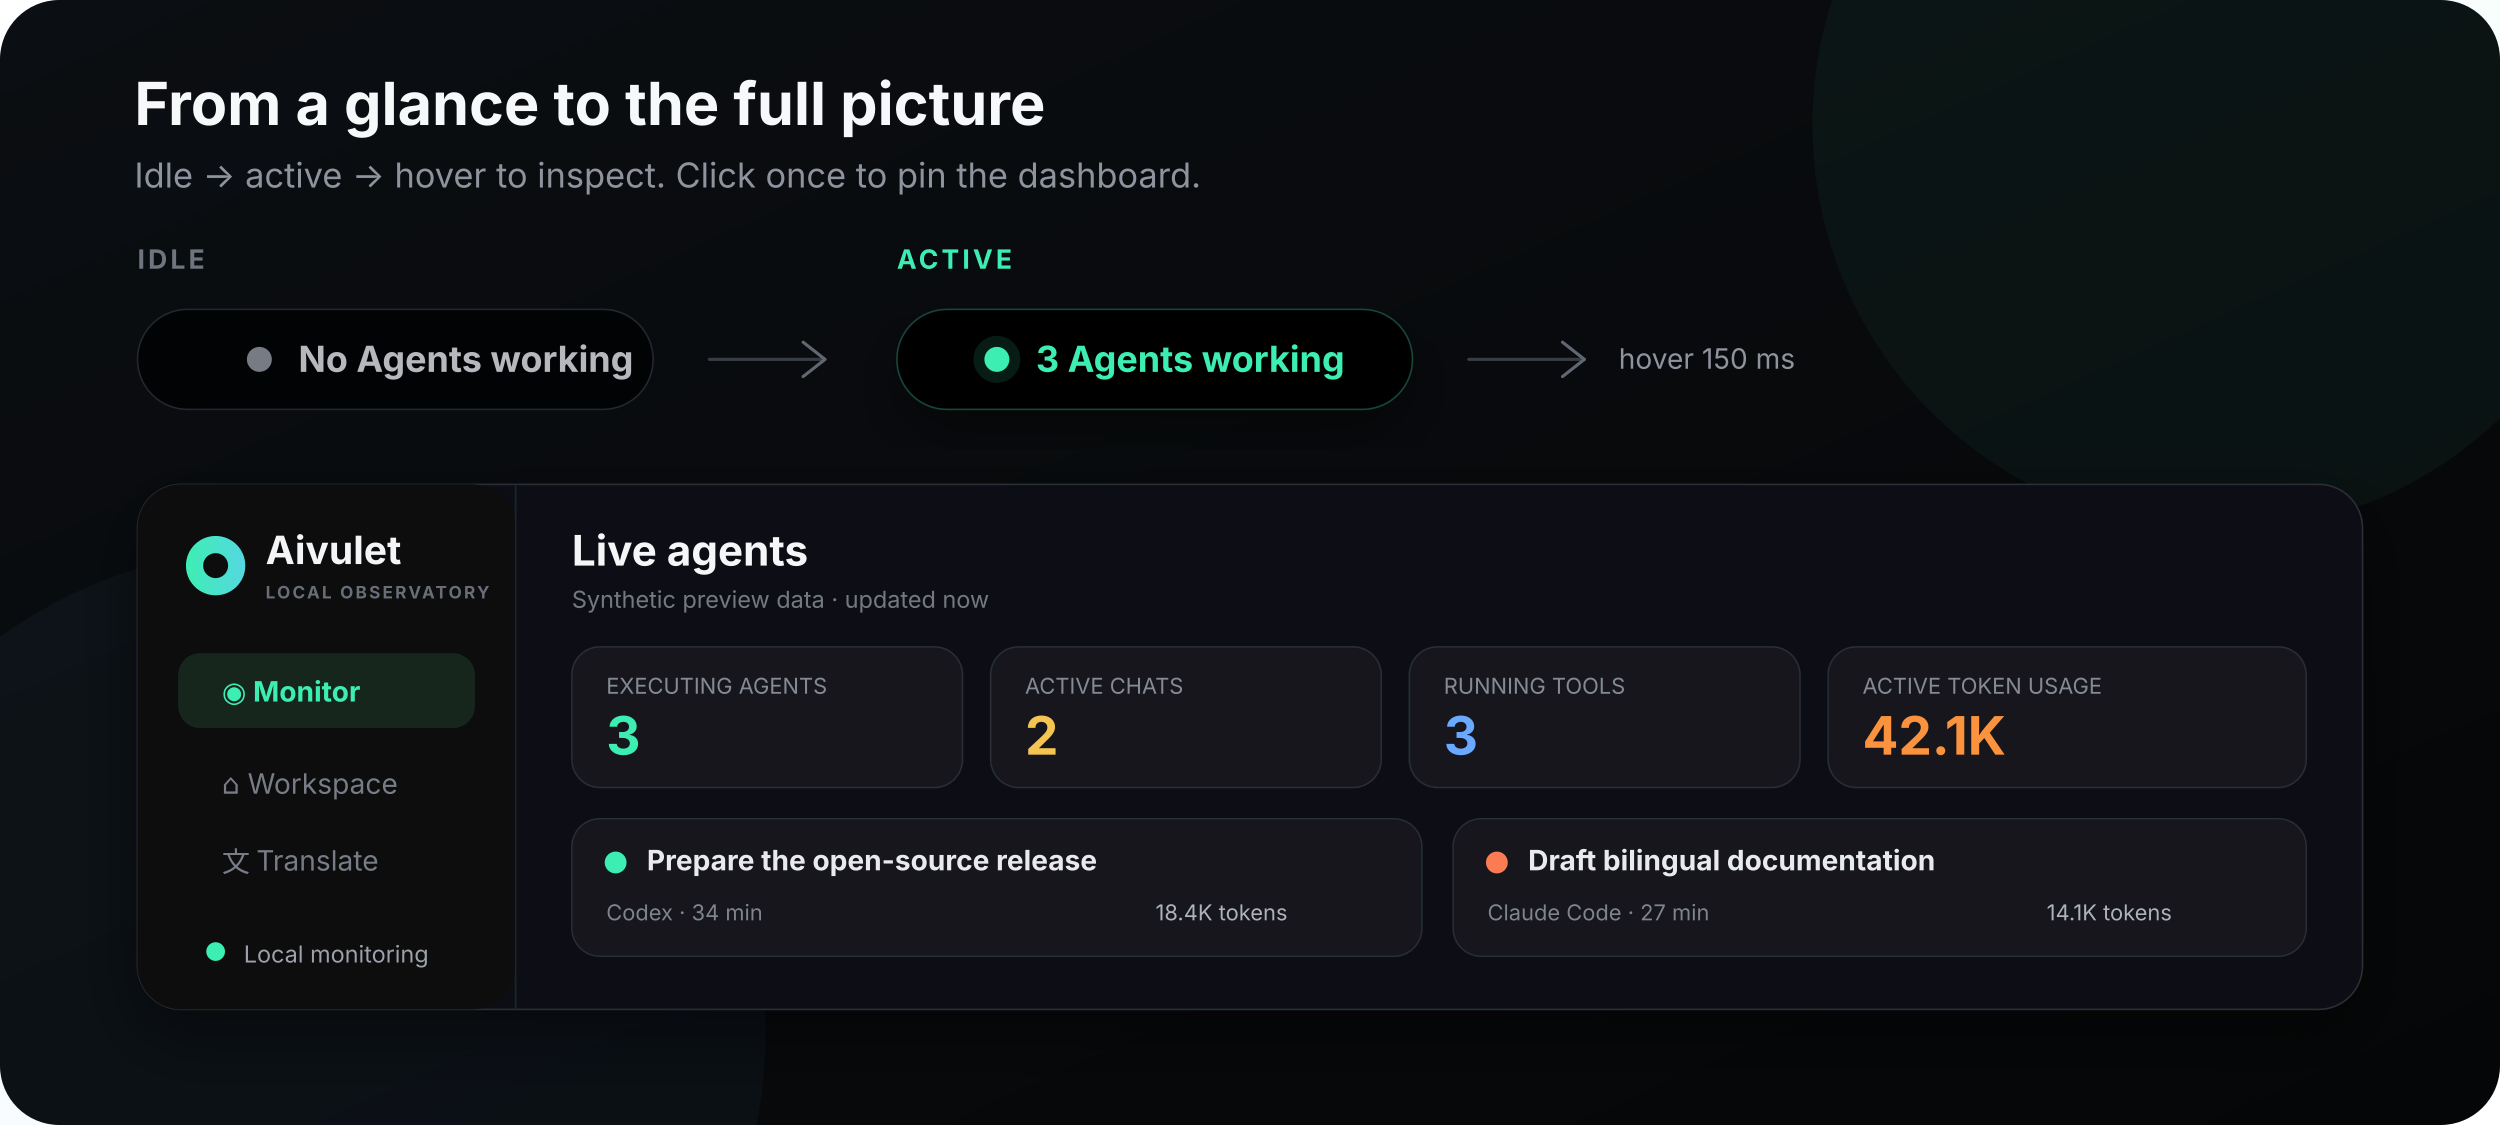
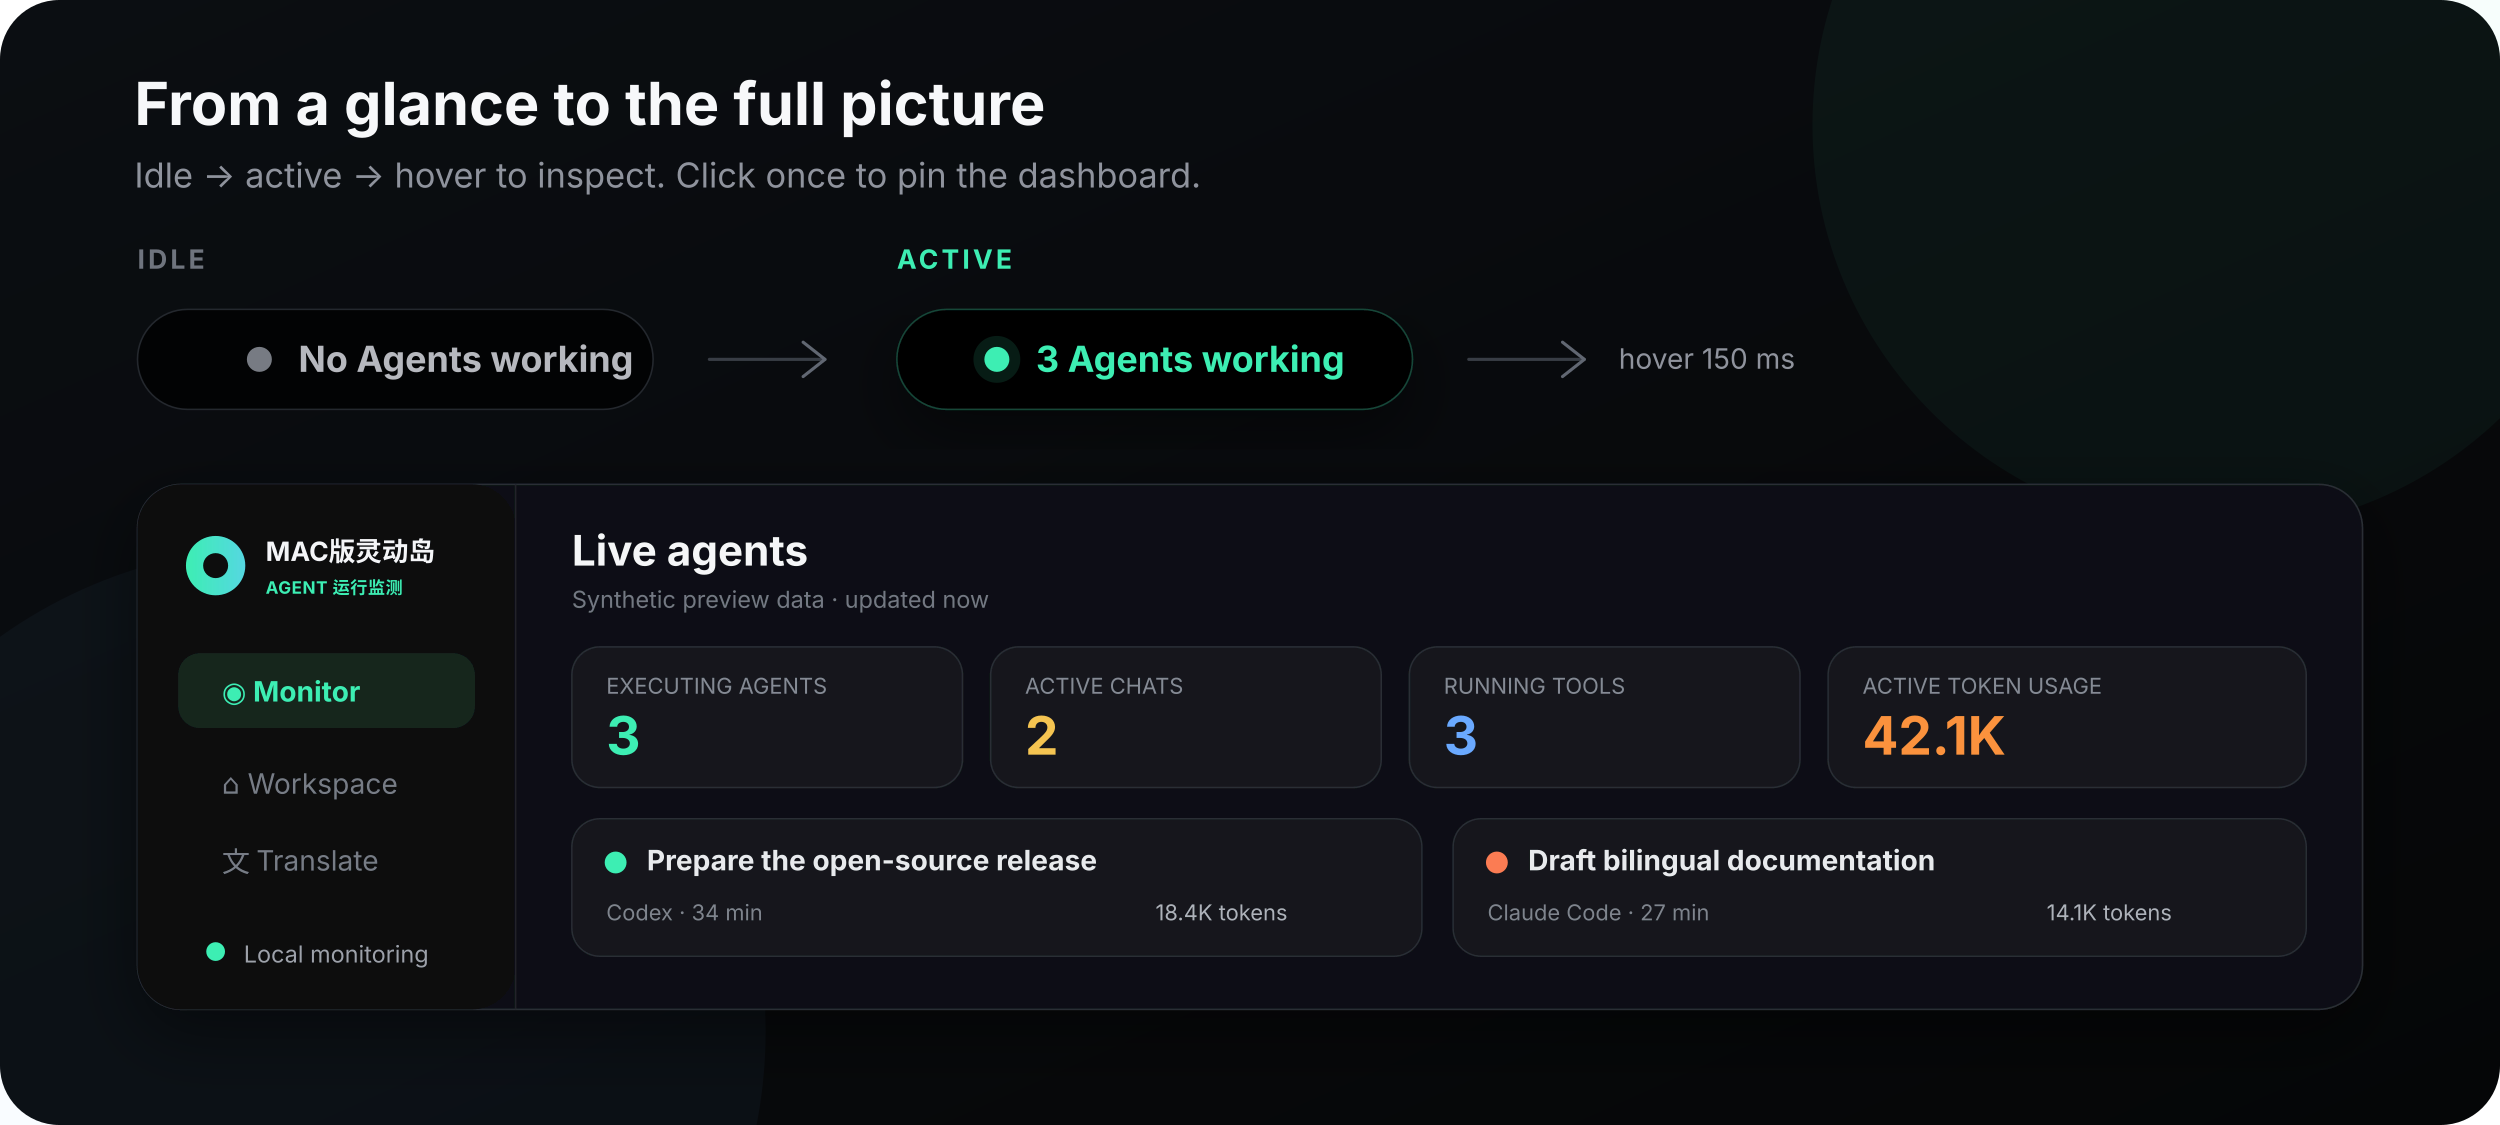
<svg xmlns="http://www.w3.org/2000/svg" width="1600" height="720" viewBox="0 0 1600 720" role="img" aria-labelledby="title desc">
  <defs>
    <linearGradient id="bg" x1="0" y1="0" x2="1" y2="1">
      <stop offset="0" stop-color="#0b0e12" />
      <stop offset="1" stop-color="#050607" />
    </linearGradient>
    <linearGradient id="mint" x1="0" y1="0" x2="1" y2="0">
      <stop offset="0" stop-color="#3deeb3" />
      <stop offset="1" stop-color="#55d7e1" />
    </linearGradient>
    <filter id="shadow" x="-20%" y="-20%" width="140%" height="160%">
      <feDropShadow dx="0" dy="16" stdDeviation="22" flood-color="#000" flood-opacity=".45" />
    </filter>
  </defs>
  <rect width="1600" height="720" rx="38" fill="url(#bg)" />
  <circle cx="1420" cy="80" r="260" fill="#3deeb3" opacity=".045" />
  <circle cx="180" cy="660" r="310" fill="#6aa9ff" opacity=".04" />
  <text x="86" y="80" fill="#f7f8fa" font-family="-apple-system,BlinkMacSystemFont,Segoe UI,sans-serif" font-size="38" font-weight="700">From a glance to the full picture</text>
  <text x="86" y="120" fill="#8f939d" font-family="-apple-system,BlinkMacSystemFont,Segoe UI,sans-serif" font-size="22">Idle → active → hover to inspect. Click once to pin the dashboard.</text>
  <g transform="translate(88 172)">
    <text x="0" y="0" fill="#6f747e" font-family="-apple-system,BlinkMacSystemFont,Segoe UI,sans-serif" font-size="17" font-weight="700" letter-spacing="2">IDLE</text>
    <rect x="0" y="26" width="330" height="64" rx="32" fill="#020304" stroke="#24282e" />
    <circle cx="78" cy="58" r="8" fill="#777b83" />
    <text x="103" y="66" fill="#b6b8be" font-family="-apple-system,BlinkMacSystemFont,Segoe UI,sans-serif" font-size="23" font-weight="650">No Agents working</text>
    <path d="M366 58h74" stroke="#383d45" stroke-width="2" stroke-linecap="round" />
    <path d="m426 47 14 11-14 11" fill="none" stroke="#616772" stroke-width="2" stroke-linecap="round" stroke-linejoin="round" />
    <text x="486" y="0" fill="#3deeb3" font-family="-apple-system,BlinkMacSystemFont,Segoe UI,sans-serif" font-size="17" font-weight="700" letter-spacing="2">ACTIVE</text>
    <rect x="486" y="26" width="330" height="64" rx="32" fill="#020304" stroke="#164638" filter="url(#shadow)" />
    <circle cx="550" cy="58" r="8" fill="#3deeb3" />
    <circle cx="550" cy="58" r="15" fill="#3deeb3" opacity=".12" />
    <text x="575" y="66" fill="#3deeb3" font-family="-apple-system,BlinkMacSystemFont,Segoe UI,sans-serif" font-size="23" font-weight="700">3 Agents working</text>
    <path d="M852 58h74" stroke="#383d45" stroke-width="2" stroke-linecap="round" />
    <path d="m912 47 14 11-14 11" fill="none" stroke="#616772" stroke-width="2" stroke-linecap="round" stroke-linejoin="round" />
    <text x="948" y="64" fill="#8f939d" font-family="-apple-system,BlinkMacSystemFont,Segoe UI,sans-serif" font-size="18">hover 150 ms</text>
  </g>
  <g transform="translate(88 310)" filter="url(#shadow)">
    <rect width="1424" height="336" rx="28" fill="#0d1014" stroke="#2a2e35" />
    <rect width="242" height="336" rx="28" fill="#080a0d" />
    <path d="M242 0v336" stroke="#20242a" />
    <circle cx="50" cy="52" r="19" fill="url(#mint)" />
    <circle cx="50" cy="52" r="8" fill="#07100e" />
-     <text x="82" y="51" fill="#f4f5f7" font-family="-apple-system,BlinkMacSystemFont,Segoe UI,sans-serif" font-size="25" font-weight="750">Aivulet</text>
-     <text x="82" y="73" fill="#686d76" font-family="-apple-system,BlinkMacSystemFont,Segoe UI,sans-serif" font-size="11" font-weight="700" letter-spacing="1.4">LOCAL OBSERVATORY</text>
+     <text x="82" y="49" fill="#f4f5f7" font-family="-apple-system,BlinkMacSystemFont,Segoe UI,sans-serif" font-size="17" font-weight="750">MAC版灵动岛</text>
+     <text x="82" y="70" fill="#3deeb3" font-family="-apple-system,BlinkMacSystemFont,Segoe UI,sans-serif" font-size="11" font-weight="700" letter-spacing=".3">AGENT 运行监测</text>
    <rect x="26" y="108" width="190" height="48" rx="14" fill="#14251f" />
    <text x="54" y="139" fill="#3deeb3" font-family="-apple-system,BlinkMacSystemFont,Segoe UI,sans-serif" font-size="18" font-weight="700">◉  Monitor</text>
    <text x="54" y="198" fill="#777c85" font-family="-apple-system,BlinkMacSystemFont,Segoe UI,sans-serif" font-size="18">⌂  Workspace</text>
    <text x="54" y="248" fill="#777c85" font-family="-apple-system,BlinkMacSystemFont,Segoe UI,sans-serif" font-size="18">文  Translate</text>
    <circle cx="50" cy="299" r="6" fill="#3deeb3" />
    <text x="68" y="306" fill="#9da1a9" font-family="-apple-system,BlinkMacSystemFont,Segoe UI,sans-serif" font-size="15">Local monitoring</text>
    <text x="278" y="52" fill="#f5f6f8" font-family="-apple-system,BlinkMacSystemFont,Segoe UI,sans-serif" font-size="27" font-weight="750">Live agents</text>
    <text x="278" y="79" fill="#737883" font-family="-apple-system,BlinkMacSystemFont,Segoe UI,sans-serif" font-size="15">Synthetic preview data · updated now</text>
    <g transform="translate(278 104)">
      <rect width="250" height="90" rx="18" fill="#15181e" stroke="#292d34" />
      <text x="22" y="30" fill="#858a94" font-family="-apple-system,BlinkMacSystemFont,Segoe UI,sans-serif" font-size="14">EXECUTING AGENTS</text>
      <text x="22" y="69" fill="#3deeb3" font-family="-apple-system,BlinkMacSystemFont,Segoe UI,sans-serif" font-size="34" font-weight="750">3</text>
    </g>
    <g transform="translate(546 104)">
      <rect width="250" height="90" rx="18" fill="#15181e" stroke="#292d34" />
      <text x="22" y="30" fill="#858a94" font-family="-apple-system,BlinkMacSystemFont,Segoe UI,sans-serif" font-size="14">ACTIVE CHATS</text>
      <text x="22" y="69" fill="#f5c451" font-family="-apple-system,BlinkMacSystemFont,Segoe UI,sans-serif" font-size="34" font-weight="750">2</text>
    </g>
    <g transform="translate(814 104)">
      <rect width="250" height="90" rx="18" fill="#15181e" stroke="#292d34" />
      <text x="22" y="30" fill="#858a94" font-family="-apple-system,BlinkMacSystemFont,Segoe UI,sans-serif" font-size="14">RUNNING TOOLS</text>
      <text x="22" y="69" fill="#6aa9ff" font-family="-apple-system,BlinkMacSystemFont,Segoe UI,sans-serif" font-size="34" font-weight="750">3</text>
    </g>
    <g transform="translate(1082 104)">
      <rect width="306" height="90" rx="18" fill="#15181e" stroke="#292d34" />
      <text x="22" y="30" fill="#858a94" font-family="-apple-system,BlinkMacSystemFont,Segoe UI,sans-serif" font-size="14">ACTIVE TOKEN USAGE</text>
      <text x="22" y="69" fill="#fb923c" font-family="-apple-system,BlinkMacSystemFont,Segoe UI,sans-serif" font-size="34" font-weight="750">42.1K</text>
    </g>
    <g transform="translate(278 214)">
      <rect width="544" height="88" rx="18" fill="#12151a" stroke="#292d34" />
      <circle cx="28" cy="28" r="7" fill="#3deeb3" />
      <text x="48" y="33" fill="#e8eaed" font-family="-apple-system,BlinkMacSystemFont,Segoe UI,sans-serif" font-size="18" font-weight="700">Prepare the open-source release</text>
      <text x="22" y="65" fill="#7f848d" font-family="-apple-system,BlinkMacSystemFont,Segoe UI,sans-serif" font-size="14">Codex · 34 min</text>
      <text x="458" y="65" text-anchor="end" fill="#aeb2ba" font-family="-apple-system,BlinkMacSystemFont,Segoe UI,sans-serif" font-size="14">18.4K tokens</text>
    </g>
    <g transform="translate(842 214)">
      <rect width="546" height="88" rx="18" fill="#12151a" stroke="#292d34" />
      <circle cx="28" cy="28" r="7" fill="#fb7b52" />
      <text x="48" y="33" fill="#e8eaed" font-family="-apple-system,BlinkMacSystemFont,Segoe UI,sans-serif" font-size="18" font-weight="700">Draft bilingual documentation</text>
      <text x="22" y="65" fill="#7f848d" font-family="-apple-system,BlinkMacSystemFont,Segoe UI,sans-serif" font-size="14">Claude Code · 27 min</text>
      <text x="460" y="65" text-anchor="end" fill="#aeb2ba" font-family="-apple-system,BlinkMacSystemFont,Segoe UI,sans-serif" font-size="14">14.1K tokens</text>
    </g>
  </g>
</svg>
